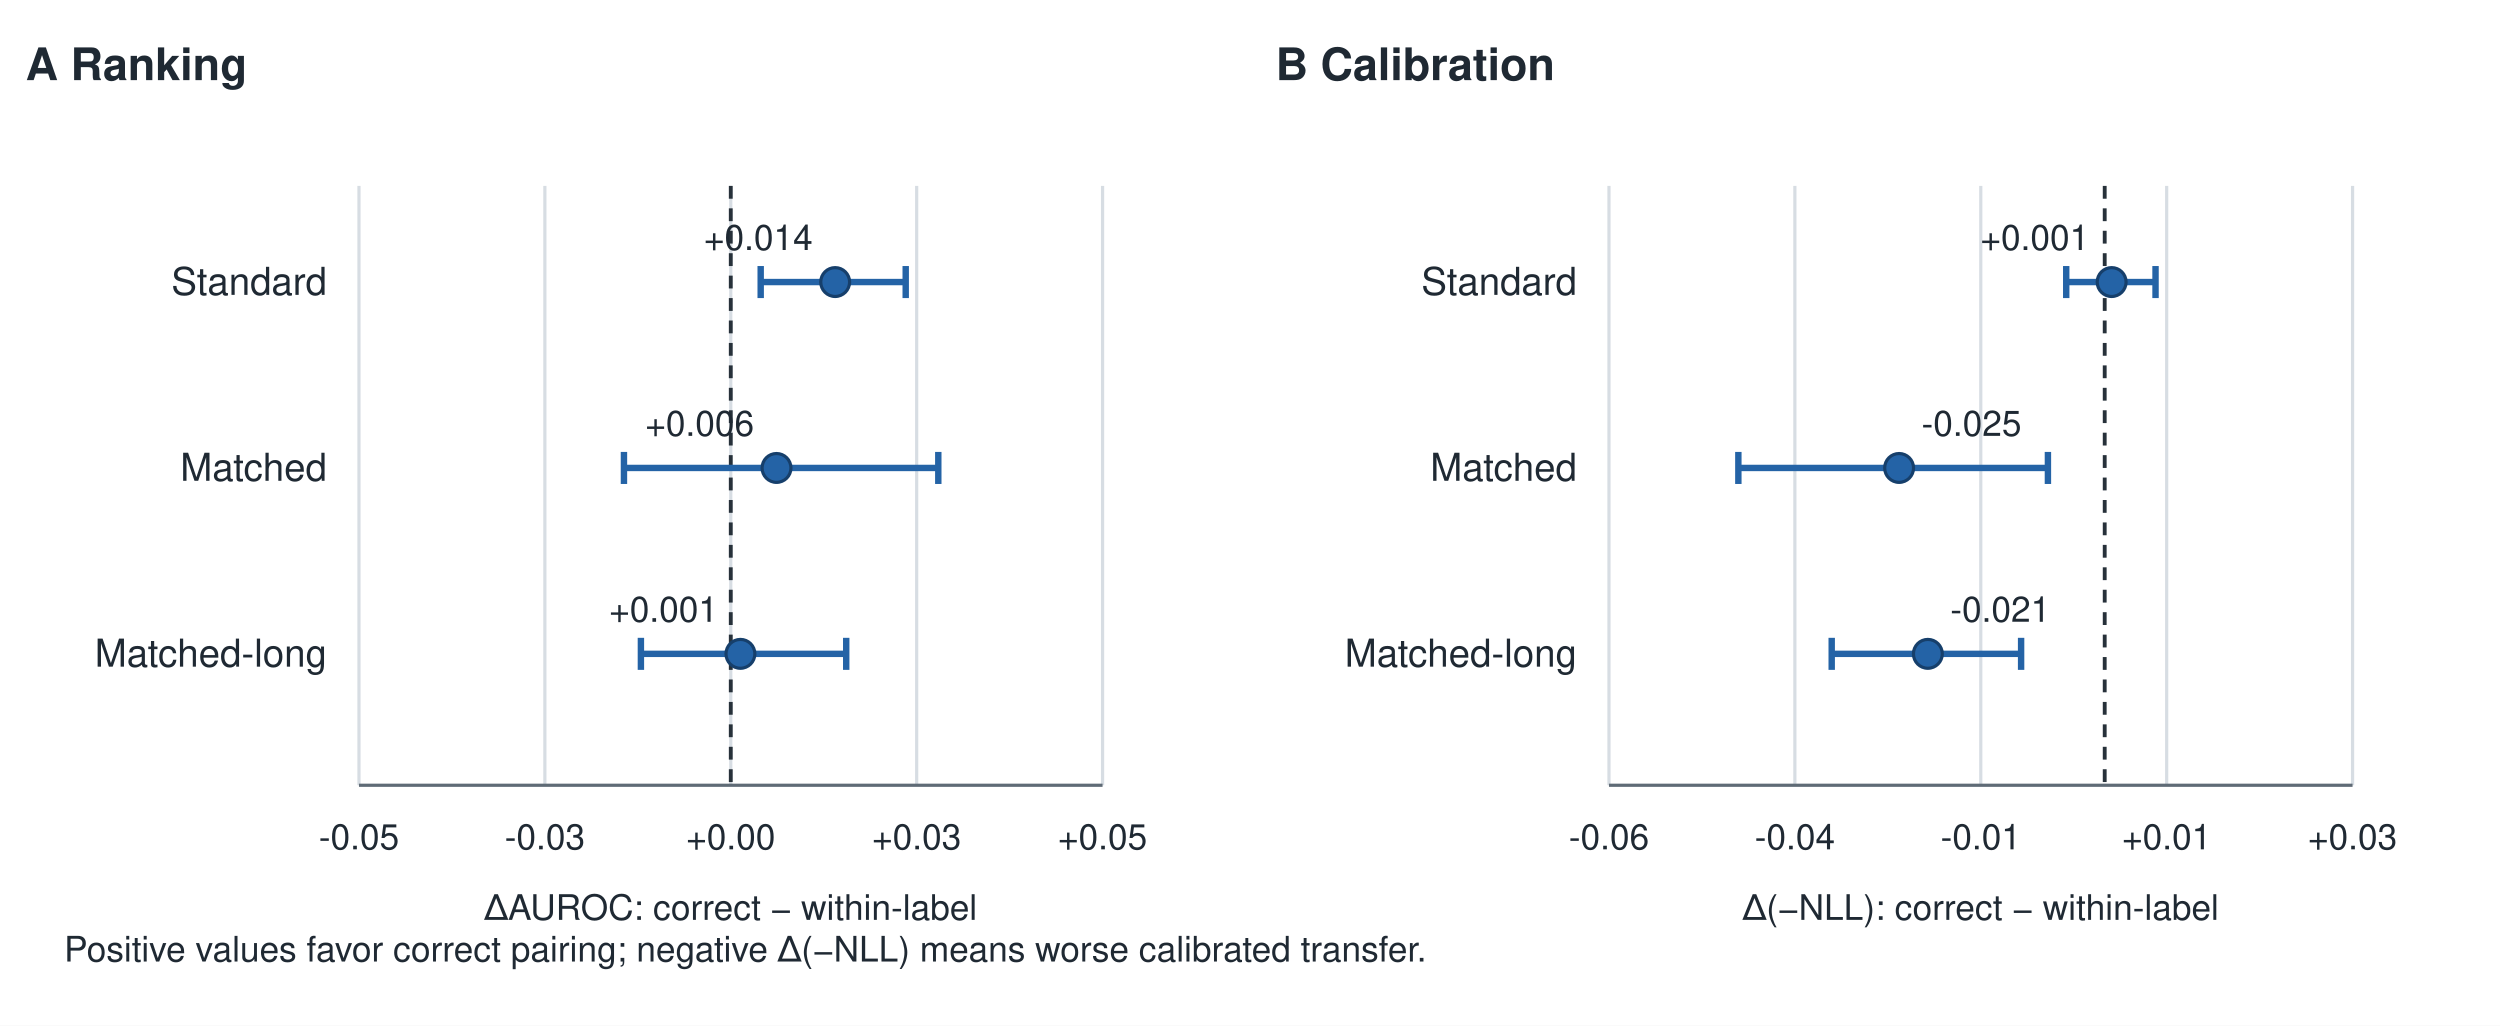
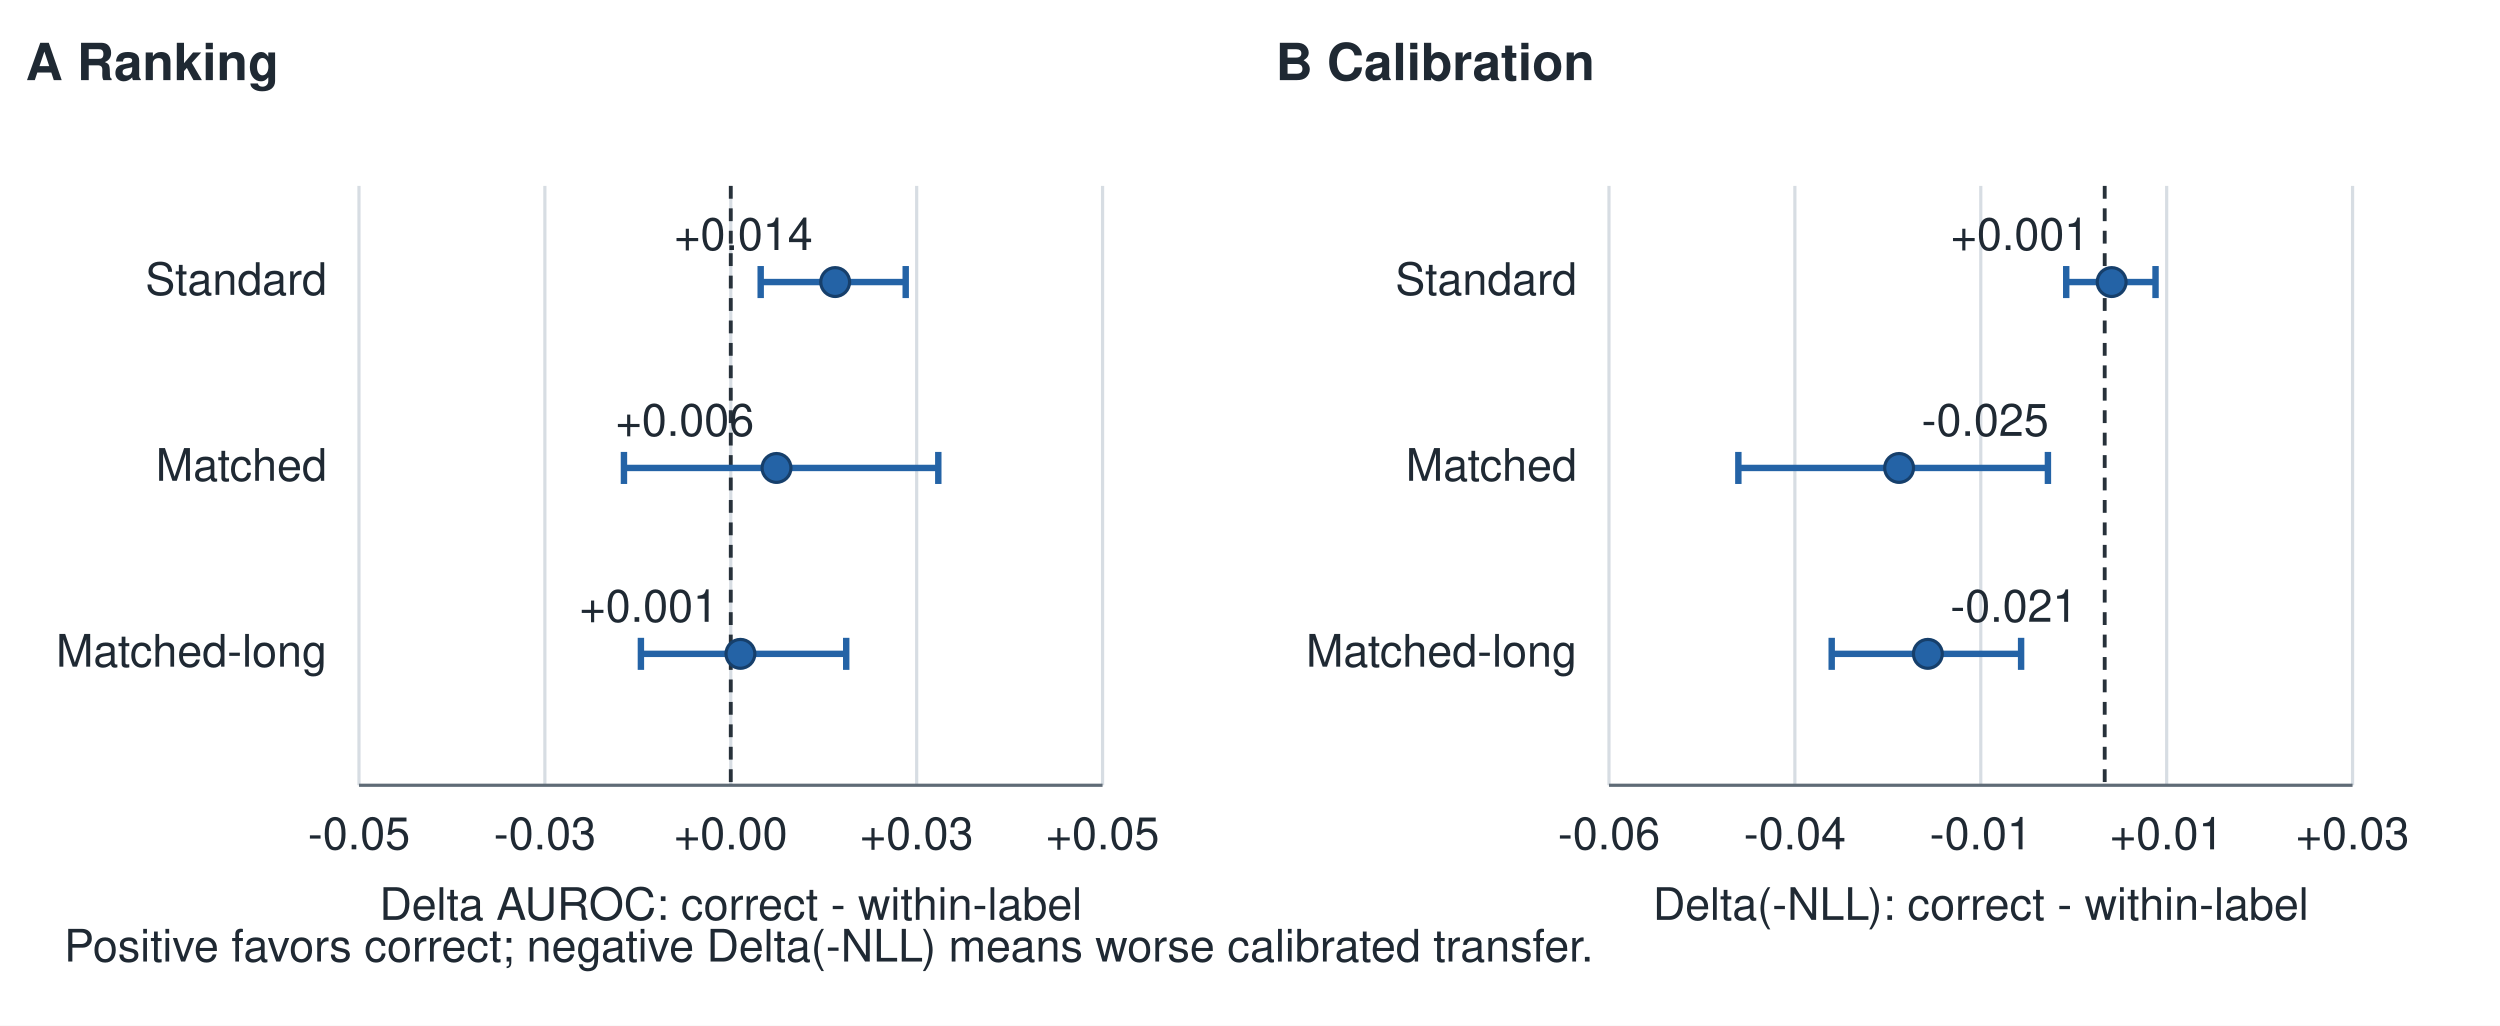
<svg xmlns="http://www.w3.org/2000/svg" width="780" height="320" viewBox="0 0 780 320" role="img" aria-label="Forest plot of correct minus within-label alignment for AUROC and calibrated negative log-likelihood across Standard, matched, and matched-long cohorts.">
  <style>
text{font-family:Helvetica,Arial,sans-serif;fill:#1f2933}
- .small{font-size:11px}.label{font-size:12px}.title{font-size:14px;font-weight:700}
+ .small{font-size:14px}.label{font-size:14px}.title{font-size:16px;font-weight:700}
.axis{stroke:#5f6b76;stroke-width:1}.grid{stroke:#d7dde3;stroke-width:1}
.zero{stroke:#27313a;stroke-width:1.2;stroke-dasharray:4 3}
.ci{stroke:#2463a6;stroke-width:2}.point{fill:#2463a6;stroke:#163f6b;stroke-width:1}
.box{fill:#f5f7f9;stroke:#687682;stroke-width:1}
.correct{stroke:#2463a6;stroke-width:2.4}.within{stroke:#c26d15;stroke-width:2.4;stroke-dasharray:6 3}
.global{stroke:#687682;stroke-width:2.4;stroke-dasharray:2 3}
</style>
  <rect x="0" y="0" width="780" height="320" fill="#ffffff" />
-   <text x="20" y="300" class="small">Positive values favor correct pairing; negative Δ(−NLL) means worse calibrated transfer.</text>
+   <text x="20" y="300" class="small">Positive favors correct; negative Delta(-NLL) means worse calibrated transfer.</text>
  <text x="8" y="25" class="title">A  Ranking</text>
  <line x1="112.0" y1="58" x2="112.0" y2="245" class="grid" />
  <text x="112.0" y="265" class="small" text-anchor="middle">-0.05</text>
  <line x1="170.0" y1="58" x2="170.0" y2="245" class="grid" />
  <text x="170.0" y="265" class="small" text-anchor="middle">-0.03</text>
  <line x1="228.0" y1="58" x2="228.0" y2="245" class="grid" />
  <text x="228.0" y="265" class="small" text-anchor="middle">+0.00</text>
  <line x1="286.0" y1="58" x2="286.0" y2="245" class="grid" />
  <text x="286.0" y="265" class="small" text-anchor="middle">+0.03</text>
  <line x1="344.0" y1="58" x2="344.0" y2="245" class="grid" />
  <text x="344.0" y="265" class="small" text-anchor="middle">+0.05</text>
  <line x1="228.0" y1="58" x2="228.0" y2="245" class="zero" />
  <line x1="112" y1="245" x2="344" y2="245" class="axis" />
-   <text x="228.0" y="287" class="small" text-anchor="middle">ΔAUROC: correct − within-label</text>
+   <text x="228.0" y="287" class="small" text-anchor="middle">Delta AUROC: correct - within-label</text>
  <text x="102" y="92" class="label" text-anchor="end">Standard</text>
  <line x1="237.336" y1="88" x2="282.582" y2="88" class="ci" />
  <line x1="237.336" y1="83" x2="237.336" y2="93" class="ci" />
  <line x1="282.582" y1="83" x2="282.582" y2="93" class="ci" />
  <circle cx="260.57" cy="88" r="4.5" class="point" />
  <text x="253.569" y="78" class="small" text-anchor="end">+0.014</text>
  <text x="102" y="150" class="label" text-anchor="end">Matched</text>
  <line x1="194.673" y1="146" x2="292.748" y2="146" class="ci" />
  <line x1="194.673" y1="141" x2="194.673" y2="151" class="ci" />
  <line x1="292.748" y1="141" x2="292.748" y2="151" class="ci" />
  <circle cx="242.27" cy="146" r="4.5" class="point" />
  <text x="235.273" y="136" class="small" text-anchor="end">+0.006</text>
  <text x="102" y="208" class="label" text-anchor="end">Matched-long</text>
  <line x1="199.961" y1="204" x2="264.019" y2="204" class="ci" />
  <line x1="199.961" y1="199" x2="199.961" y2="209" class="ci" />
  <line x1="264.019" y1="199" x2="264.019" y2="209" class="ci" />
  <circle cx="231.01" cy="204" r="4.5" class="point" />
  <text x="224.007" y="194" class="small" text-anchor="end">+0.001</text>
  <text x="398" y="25" class="title">B  Calibration</text>
  <line x1="502.0" y1="58" x2="502.0" y2="245" class="grid" />
  <text x="502.0" y="265" class="small" text-anchor="middle">-0.06</text>
  <line x1="560.0" y1="58" x2="560.0" y2="245" class="grid" />
  <text x="560.0" y="265" class="small" text-anchor="middle">-0.04</text>
  <line x1="618.0" y1="58" x2="618.0" y2="245" class="grid" />
  <text x="618.0" y="265" class="small" text-anchor="middle">-0.01</text>
  <line x1="676.0" y1="58" x2="676.0" y2="245" class="grid" />
  <text x="676.0" y="265" class="small" text-anchor="middle">+0.01</text>
  <line x1="734.0" y1="58" x2="734.0" y2="245" class="grid" />
  <text x="734.0" y="265" class="small" text-anchor="middle">+0.03</text>
  <line x1="656.667" y1="58" x2="656.667" y2="245" class="zero" />
  <line x1="502" y1="245" x2="734" y2="245" class="axis" />
-   <text x="618.0" y="287" class="small" text-anchor="middle">Δ(−NLL): correct − within-label</text>
+   <text x="618.0" y="287" class="small" text-anchor="middle">Delta(-NLL): correct - within-label</text>
  <text x="492" y="92" class="label" text-anchor="end">Standard</text>
  <line x1="644.66" y1="88" x2="672.527" y2="88" class="ci" />
  <line x1="644.66" y1="83" x2="644.66" y2="93" class="ci" />
  <line x1="672.527" y1="83" x2="672.527" y2="93" class="ci" />
  <circle cx="658.83" cy="88" r="4.5" class="point" />
  <text x="651.834" y="78" class="small" text-anchor="end">+0.001</text>
  <text x="492" y="150" class="label" text-anchor="end">Matched</text>
  <line x1="542.366" y1="146" x2="638.951" y2="146" class="ci" />
  <line x1="542.366" y1="141" x2="542.366" y2="151" class="ci" />
  <line x1="638.951" y1="141" x2="638.951" y2="151" class="ci" />
  <circle cx="592.52" cy="146" r="4.5" class="point" />
  <text x="599.515" y="136" class="small" text-anchor="start">-0.025</text>
  <text x="492" y="208" class="label" text-anchor="end">Matched-long</text>
  <line x1="571.492" y1="204" x2="630.585" y2="204" class="ci" />
  <line x1="571.492" y1="199" x2="571.492" y2="209" class="ci" />
  <line x1="630.585" y1="199" x2="630.585" y2="209" class="ci" />
  <circle cx="601.49" cy="204" r="4.5" class="point" />
  <text x="608.489" y="194" class="small" text-anchor="start">-0.021</text>
</svg>
